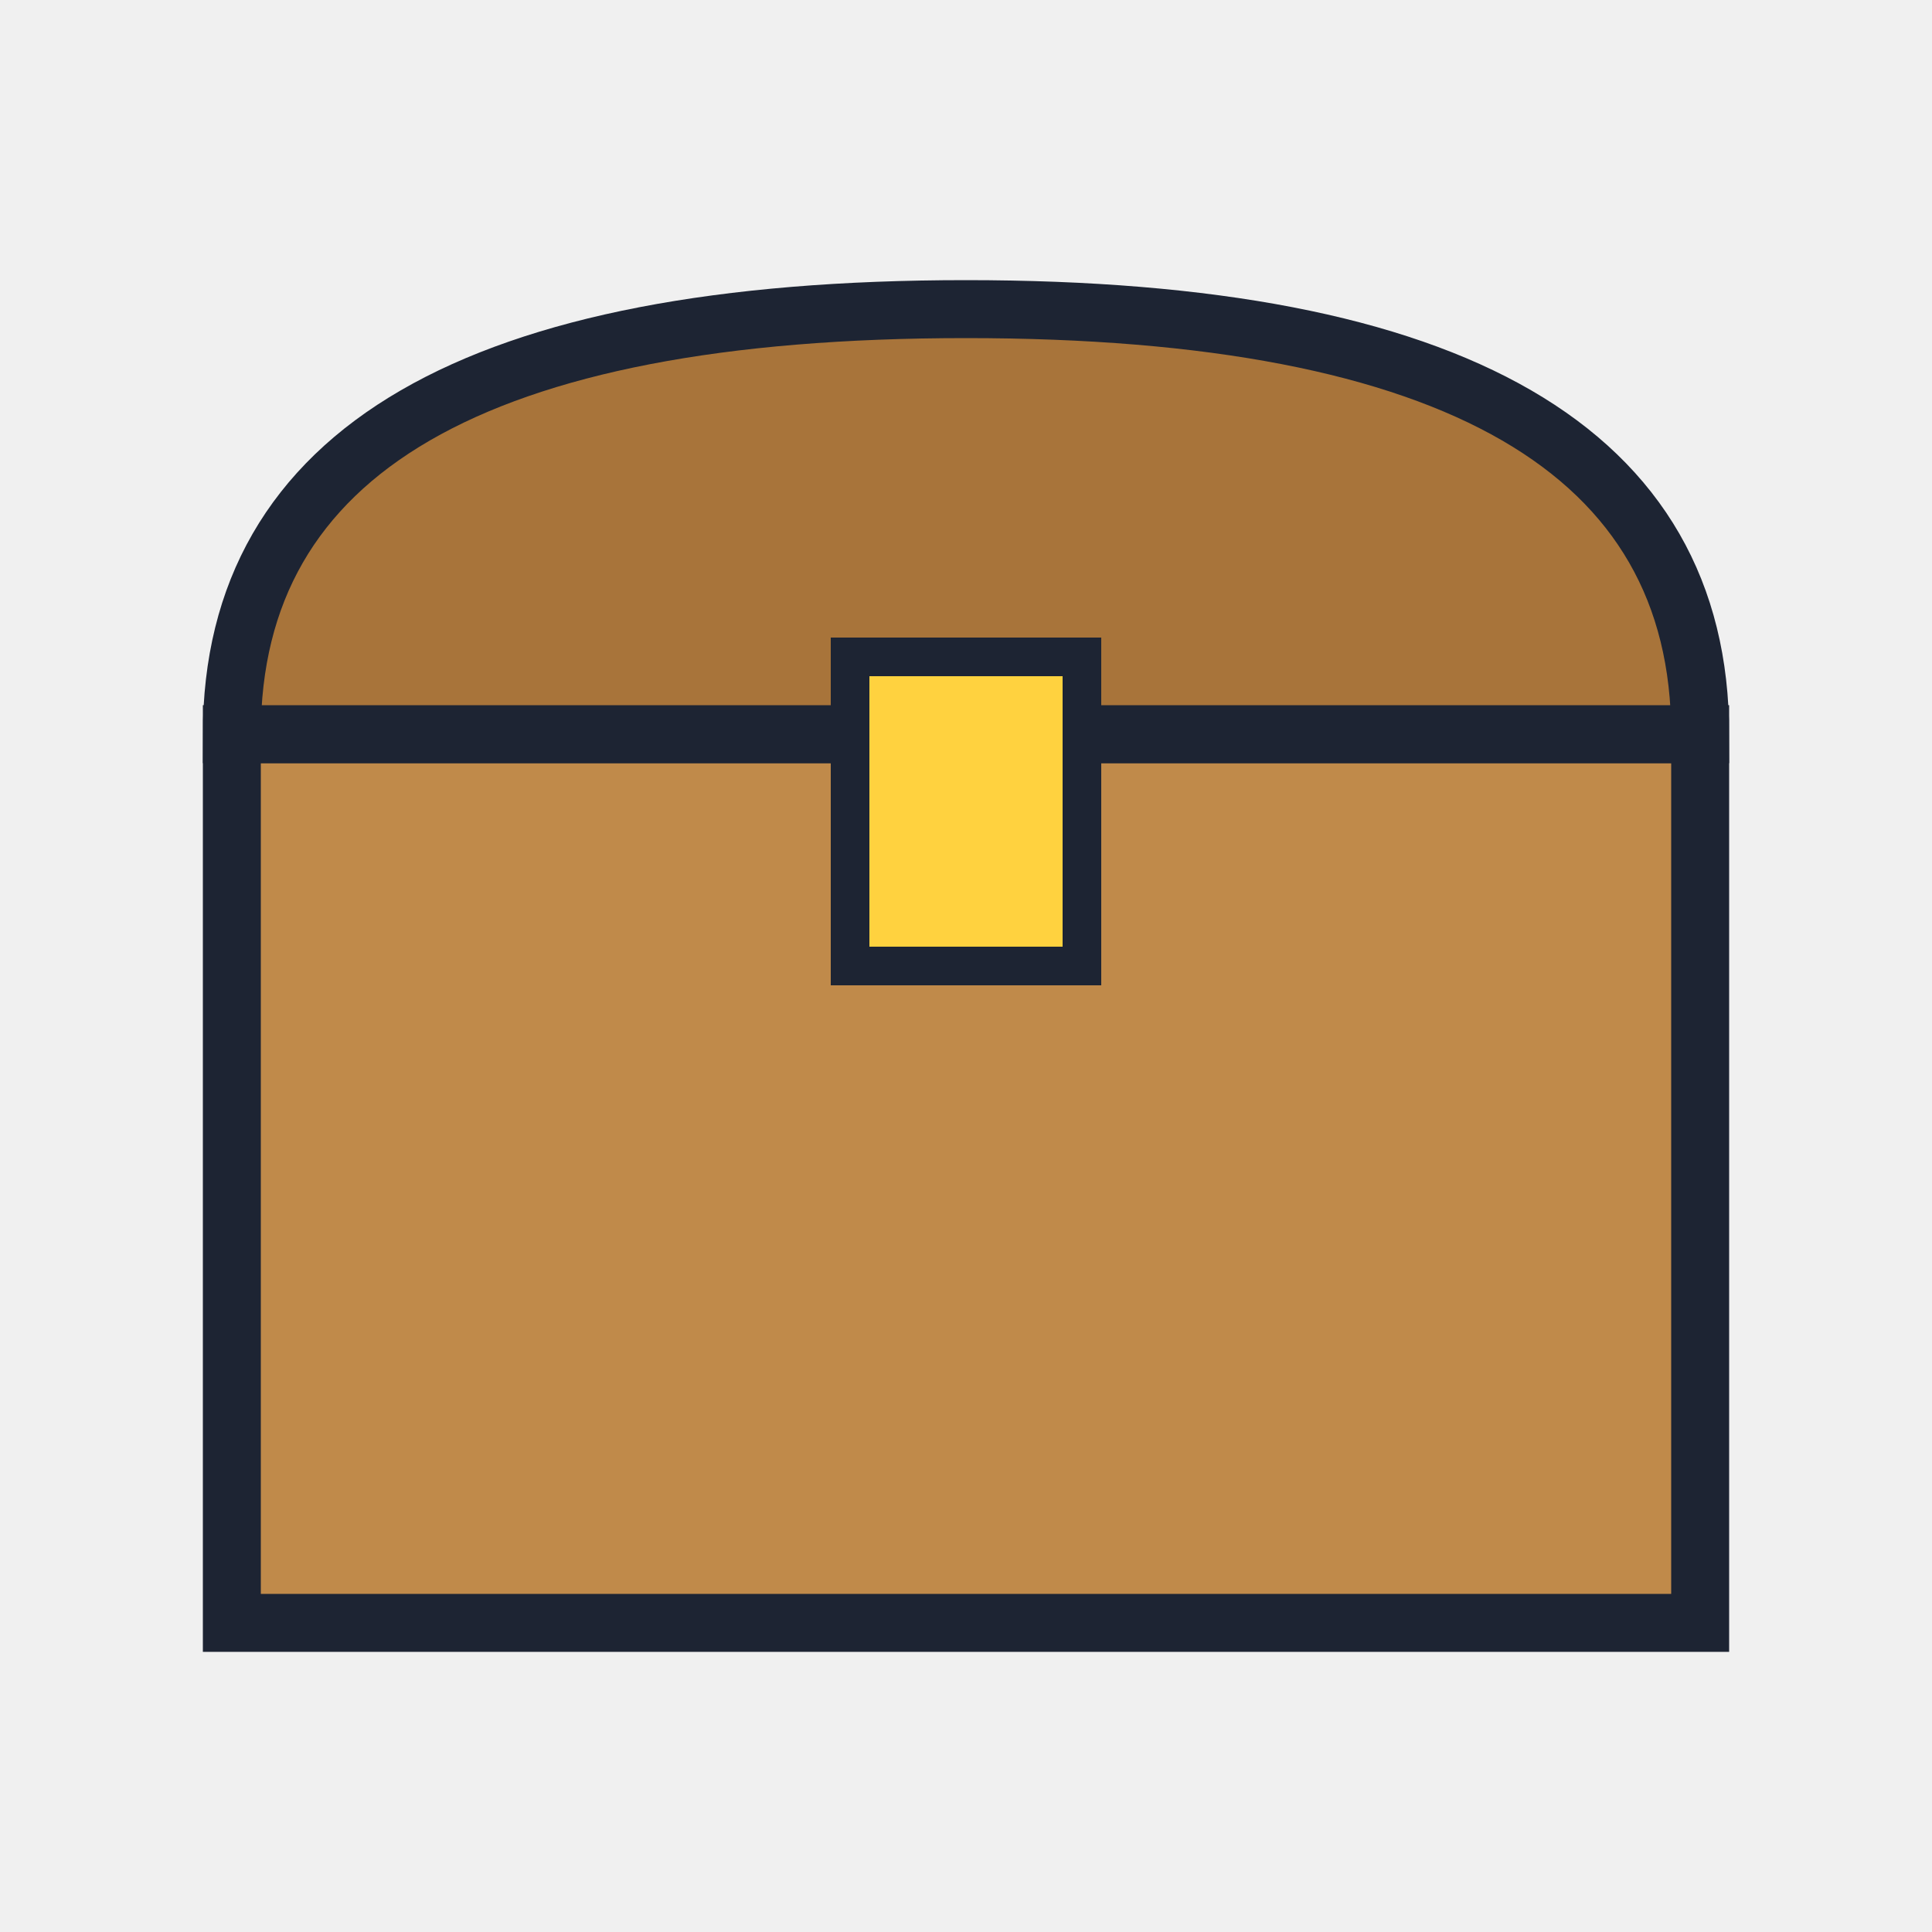
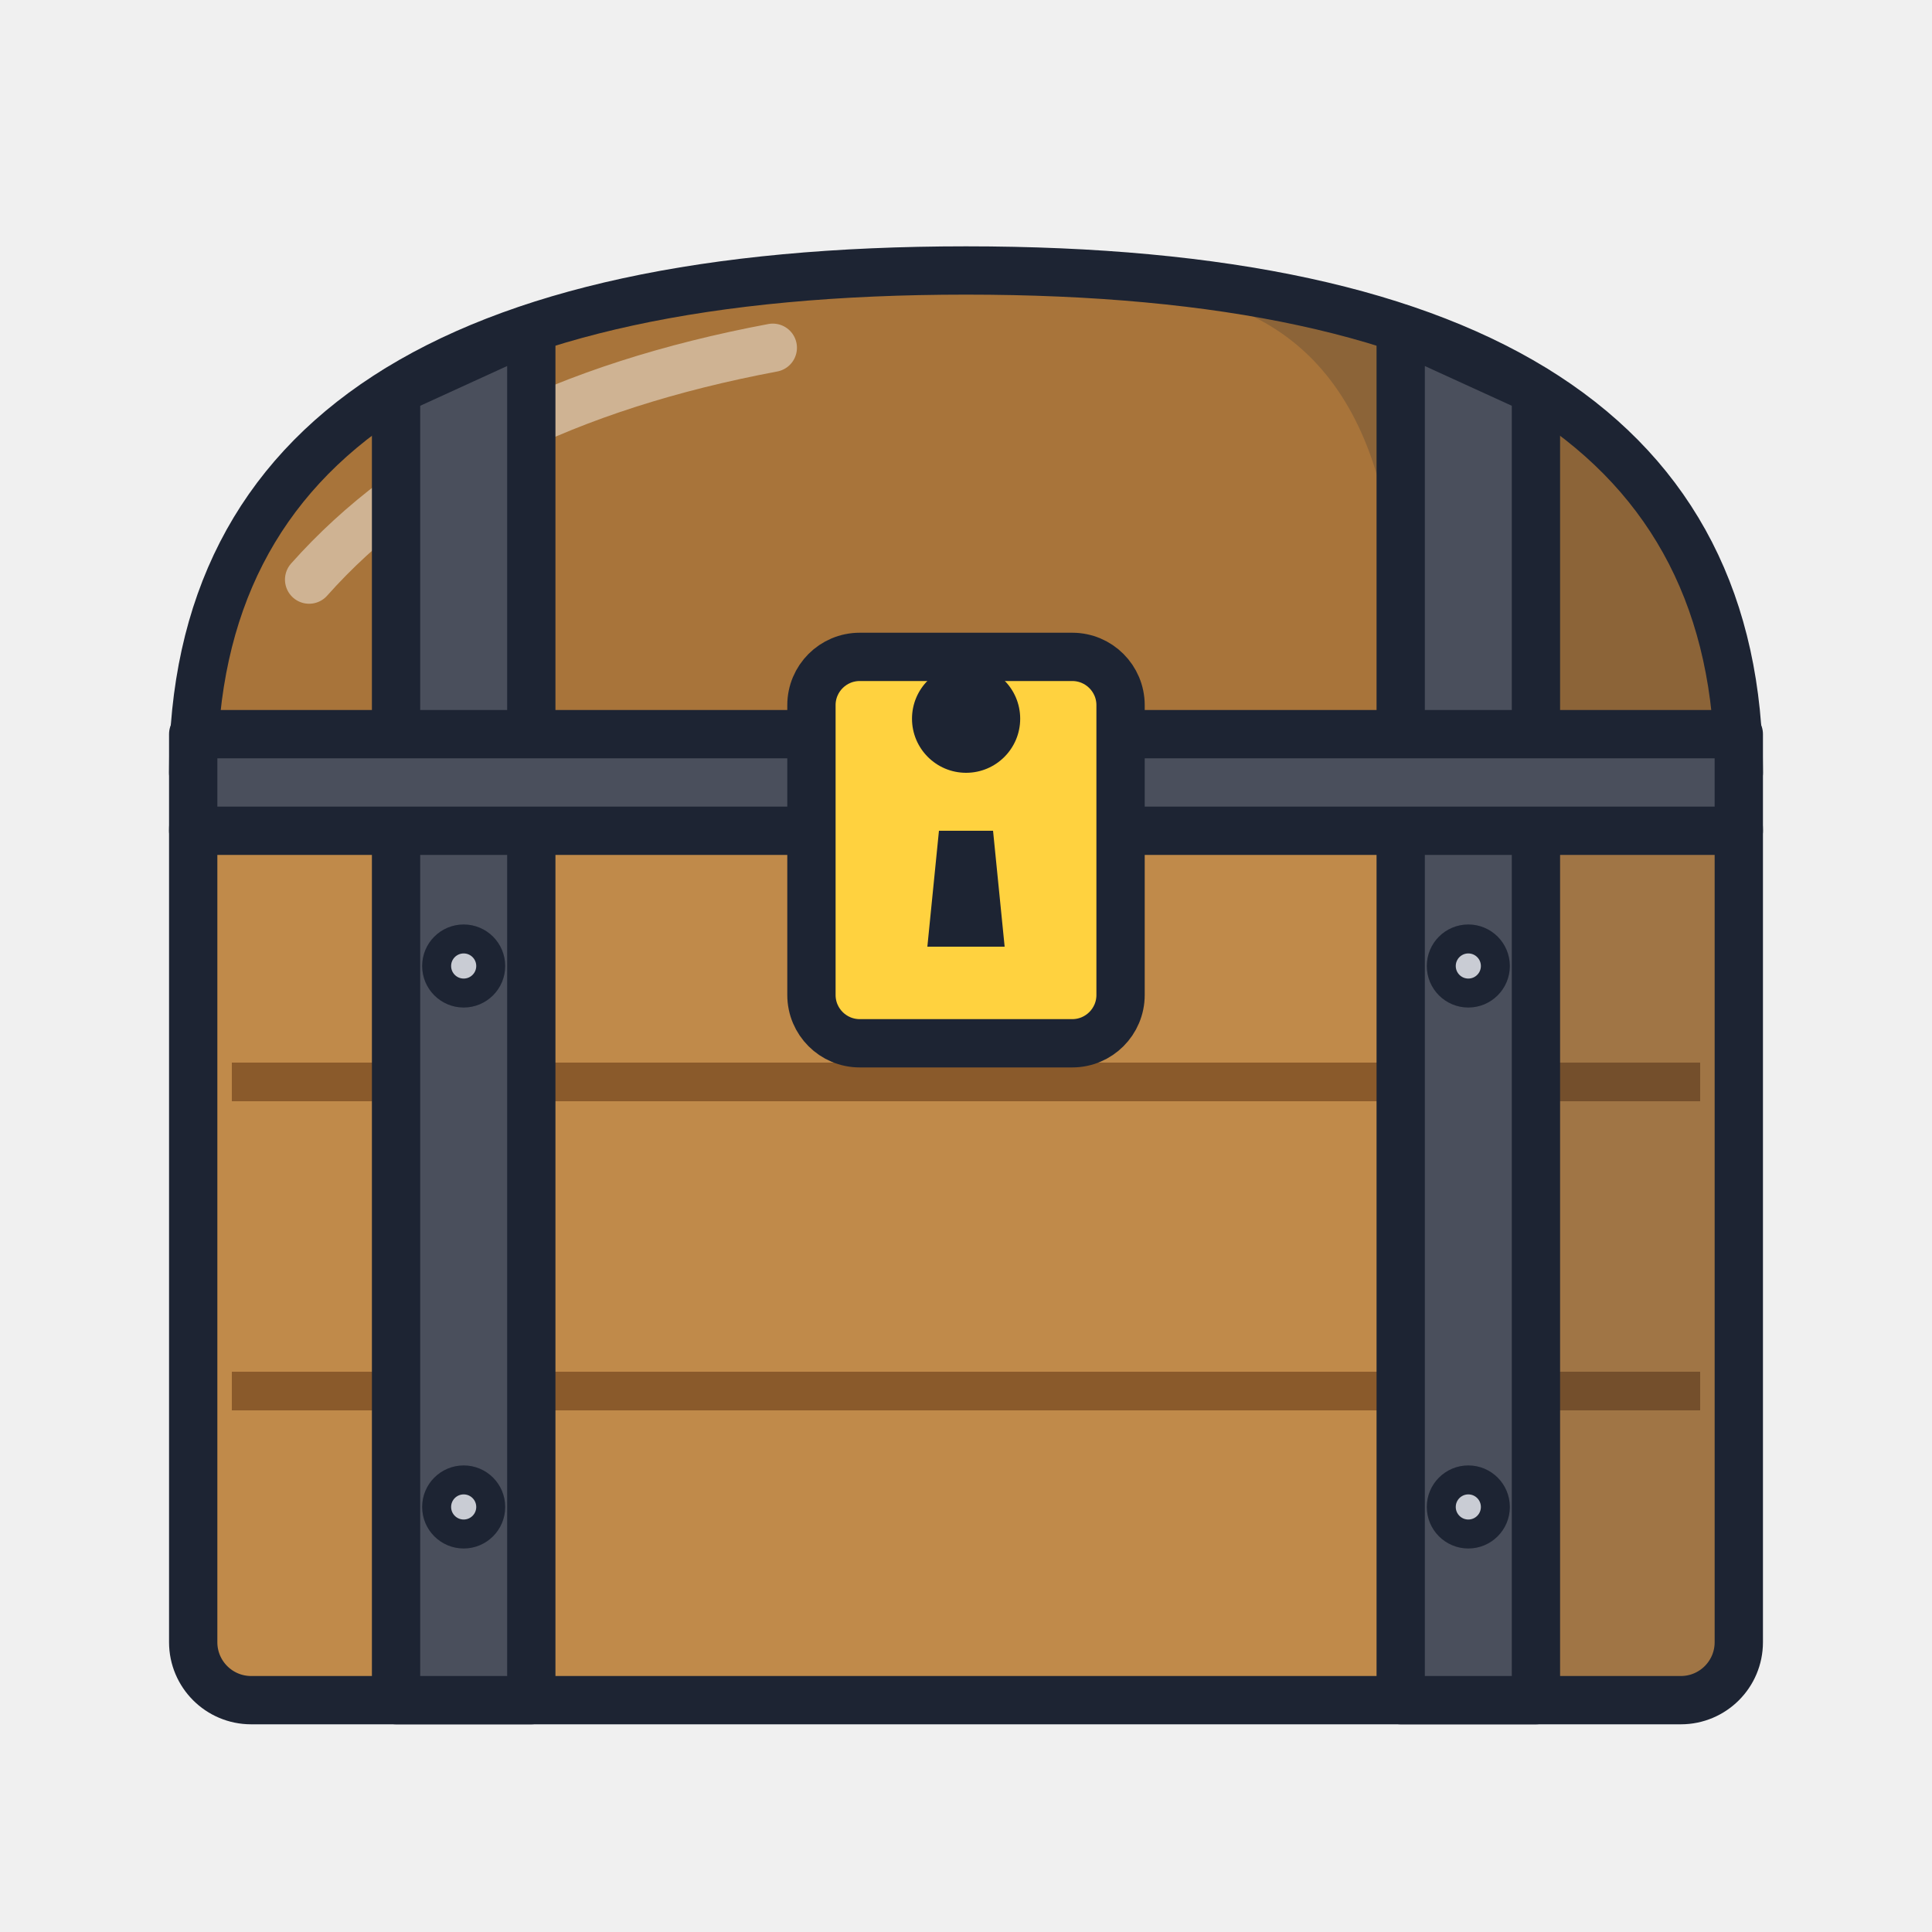
<svg xmlns="http://www.w3.org/2000/svg" viewBox="0 0 100 100" width="512" height="512">
-   <rect x="12" y="38" width="76" height="46" fill="#c08a4a" stroke="#1d2433" stroke-width="3" />
-   <path d="M12 38 Q12 16 50 16 Q88 16 88 38 Z" fill="#a8743a" stroke="#1d2433" stroke-width="3" />
-   <rect x="44" y="34" width="12" height="16" fill="#ffd23f" stroke="#1d2433" stroke-width="2" />
+   <rect x="10" y="40" width="80" height="48" rx="3" fill="#c08a4a" stroke="#1d2433" stroke-width="2.5" stroke-linejoin="round" />
+   <path d="M12 56 H88 M12 72 H88" stroke="#8a5a2b" stroke-width="2" />
+   <path d="M10 40 Q10 14 50 14 Q90 14 90 40 Z" fill="#a8743a" stroke="#1d2433" stroke-width="2.5" stroke-linejoin="round" />
+   <path d="M16 30 Q24 21 40 18" fill="none" stroke="#fff" stroke-opacity=".45" stroke-width="2.5" stroke-linecap="round" />
+   <path d="M74 41 H89 V87 H74 Z M72 39 Q74 20 64 16 Q88 18 89 39 Z" fill="#1d2433" opacity=".2" />
+   <polygon points="20.5,20.2 27.5,17.0 27.5,40.0 20.5,40.0" fill="#4a4f5c" stroke="#1d2433" stroke-width="2.5" stroke-linejoin="round" />
+   <polygon points="72.5,17.0 79.5,20.2 79.5,40.0 72.5,40.0" fill="#4a4f5c" stroke="#1d2433" stroke-width="2.5" stroke-linejoin="round" />
+   <rect x="20.5" y="40" width="7" height="48" fill="#4a4f5c" stroke="#1d2433" stroke-width="2.5" stroke-linejoin="round" />
+   <circle cx="24" cy="50" r="1.4" fill="#c9ccd4" stroke="#1d2433" stroke-width="1.5" stroke-linejoin="round" />
+   <circle cx="24" cy="78" r="1.4" fill="#c9ccd4" stroke="#1d2433" stroke-width="1.5" stroke-linejoin="round" />
+   <rect x="72.5" y="40" width="7" height="48" fill="#4a4f5c" stroke="#1d2433" stroke-width="2.5" stroke-linejoin="round" />
+   <circle cx="76" cy="50" r="1.4" fill="#c9ccd4" stroke="#1d2433" stroke-width="1.5" stroke-linejoin="round" />
+   <circle cx="76" cy="78" r="1.4" fill="#c9ccd4" stroke="#1d2433" stroke-width="1.5" stroke-linejoin="round" />
+   <rect x="10" y="38" width="80" height="5" fill="#4a4f5c" stroke="#1d2433" stroke-width="2.5" stroke-linejoin="round" />
+   <rect x="42" y="34" width="16" height="20" rx="2.5" fill="#ffd23f" stroke="#1d2433" stroke-width="2.5" stroke-linejoin="round" />
+   <path d="M50 40 a2.8 2.8 0 1 1 0.01 0 Z M48.6 43 H51.4 L52 49 H48 Z" fill="#1d2433" />
</svg>
